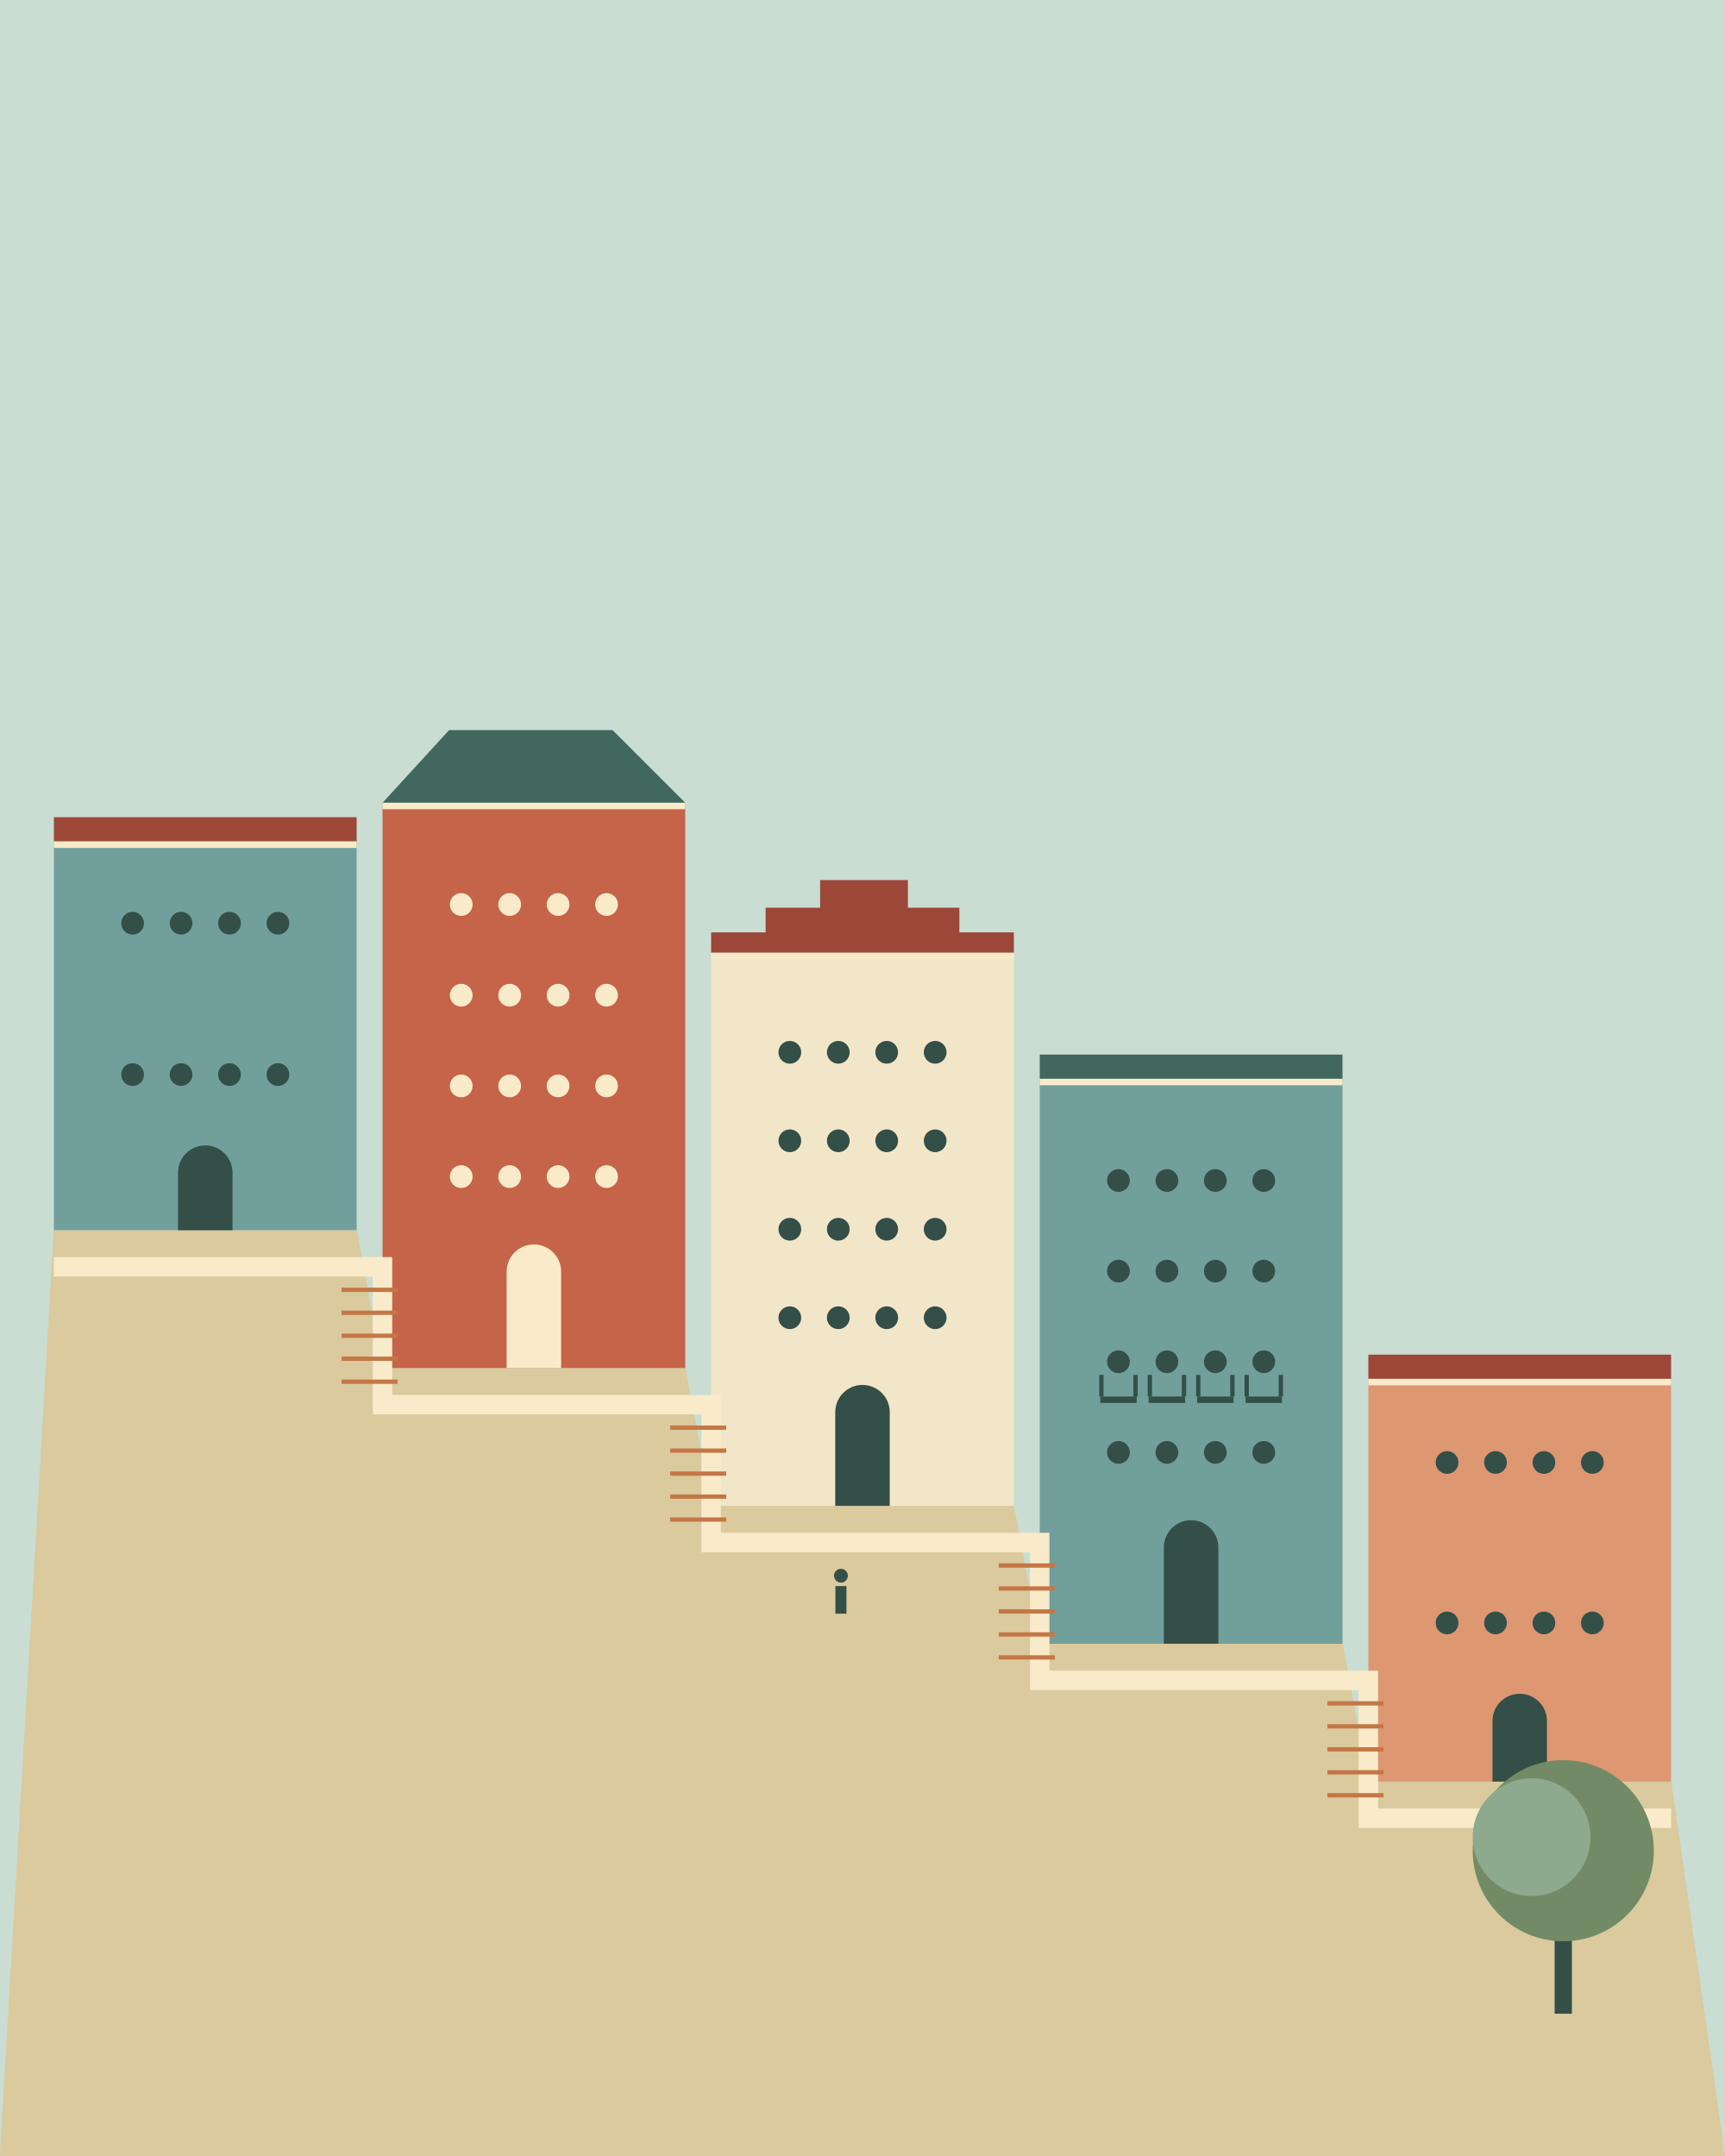
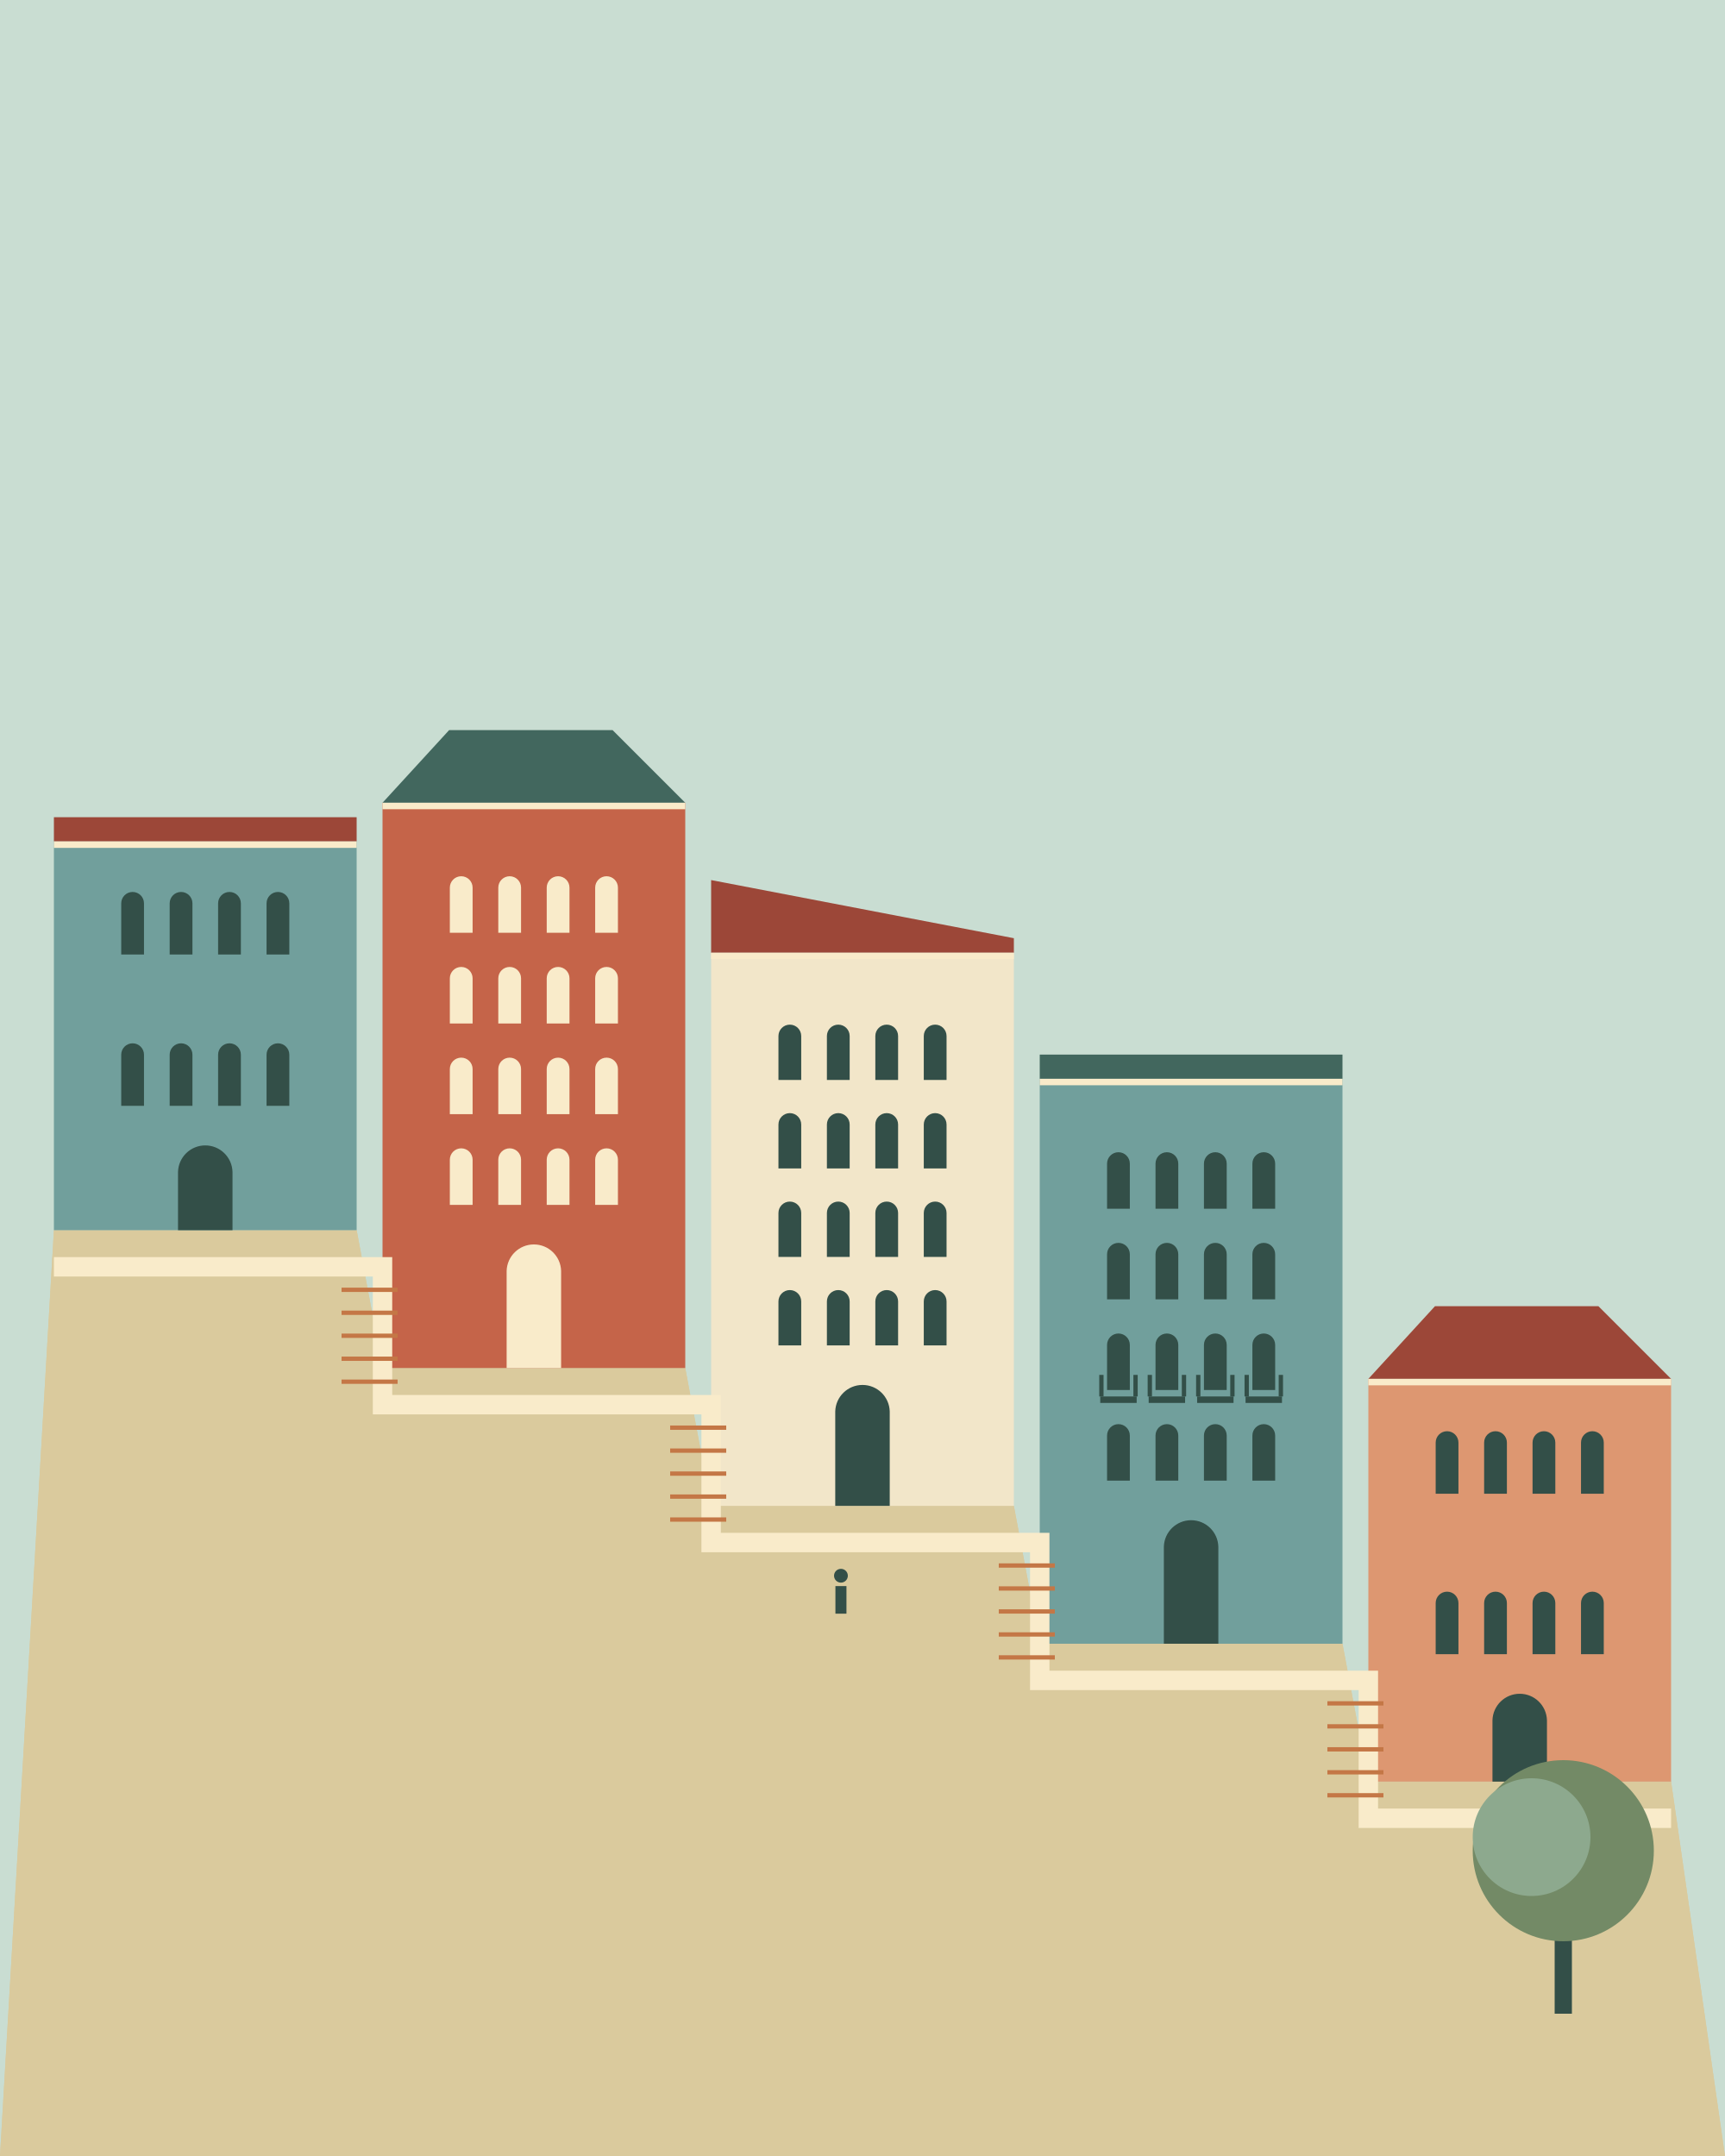
<svg xmlns="http://www.w3.org/2000/svg" width="800" height="1000" viewBox="0 0 800 1000" role="img" aria-label="坂道・hillside-008">
  <rect x="0" y="0" width="800" height="1000" fill="#c9ddd2" />
  <polygon points="25,570.58 165.4,570.58 177.4,634.52 317.8,634.52 329.8,698.46 470.2,698.46 482.2,762.4 622.6,762.4 634.6,826.35 775,826.35 800,1000 0,1000" fill="#daca9d" />
  <polygon points="25,570.58 165.4,570.58 177.4,634.52 317.8,634.52 329.8,698.46 470.2,698.46 482.2,762.4 622.6,762.4 634.6,826.35 775,826.35 800,1000 0,1000" fill="#daca9d" />
  <g data-building="b0-0">
    <rect x="25" y="390.27" width="140.4" height="180.31" fill="#719f9c" />
    <rect x="25" y="379.04" width="140.4" height="11.23" fill="#9c4738" />
    <rect x="25" y="390.27" width="140.4" height="3" fill="#f9ebca" />
-     <circle cx="61.5" cy="428.21" r="5.28" fill="#334f48" />
-     <circle cx="83.97" cy="428.21" r="5.28" fill="#334f48" />
-     <circle cx="106.43" cy="428.21" r="5.28" fill="#334f48" />
-     <circle cx="128.9" cy="428.21" r="5.28" fill="#334f48" />
-     <circle cx="61.5" cy="498.41" r="5.28" fill="#334f48" />
-     <circle cx="83.97" cy="498.41" r="5.28" fill="#334f48" />
-     <circle cx="106.43" cy="498.41" r="5.28" fill="#334f48" />
-     <circle cx="128.9" cy="498.41" r="5.28" fill="#334f48" />
+     <path d="M56.22 442.71V418.99a5.28 5.28 0 0 1 10.56 0V442.71Z" fill="#334f48" />
+     <path d="M78.69 442.71V418.99a5.28 5.28 0 0 1 10.56 0V442.71Z" fill="#334f48" />
+     <path d="M101.15 442.71V418.99a5.28 5.28 0 0 1 10.56 0V442.71Z" fill="#334f48" />
+     <path d="M123.62 442.71V418.99a5.28 5.28 0 0 1 10.56 0V442.71Z" fill="#334f48" />
+     <path d="M56.22 512.91V489.19a5.28 5.28 0 0 1 10.56 0V512.91Z" fill="#334f48" />
+     <path d="M78.69 512.91V489.19a5.28 5.28 0 0 1 10.56 0V512.91Z" fill="#334f48" />
+     <path d="M101.15 512.91V489.19a5.28 5.28 0 0 1 10.56 0V512.91Z" fill="#334f48" />
+     <path d="M123.62 512.91V489.19a5.28 5.28 0 0 1 10.56 0V512.91Z" fill="#334f48" />
    <path d="M82.56 570.58V543.55a12.64 12.64 0 0 1 25.27 0V570.58Z" fill="#334f48" />
  </g>
  <g data-building="b0-1">
    <rect x="177.4" y="372.34" width="140.4" height="262.18" fill="#c56449" />
    <polygon points="177.4,372.34 208.29,338.64 284.1,338.64 317.8,372.34" fill="#42675e" />
    <rect x="177.4" y="372.34" width="140.4" height="3" fill="#f9ebca" />
-     <circle cx="213.9" cy="419.53" r="5.28" fill="#f9ebca" />
-     <circle cx="236.37" cy="419.53" r="5.28" fill="#f9ebca" />
-     <circle cx="258.83" cy="419.53" r="5.28" fill="#f9ebca" />
-     <circle cx="281.3" cy="419.53" r="5.28" fill="#f9ebca" />
-     <circle cx="213.9" cy="461.6" r="5.28" fill="#f9ebca" />
-     <circle cx="236.37" cy="461.6" r="5.28" fill="#f9ebca" />
-     <circle cx="258.83" cy="461.6" r="5.28" fill="#f9ebca" />
-     <circle cx="281.3" cy="461.6" r="5.28" fill="#f9ebca" />
-     <circle cx="213.9" cy="503.67" r="5.28" fill="#f9ebca" />
-     <circle cx="236.37" cy="503.67" r="5.28" fill="#f9ebca" />
-     <circle cx="258.83" cy="503.67" r="5.28" fill="#f9ebca" />
-     <circle cx="281.3" cy="503.67" r="5.28" fill="#f9ebca" />
-     <circle cx="213.9" cy="545.73" r="5.28" fill="#f9ebca" />
-     <circle cx="236.37" cy="545.73" r="5.28" fill="#f9ebca" />
-     <circle cx="258.83" cy="545.73" r="5.28" fill="#f9ebca" />
-     <circle cx="281.3" cy="545.73" r="5.28" fill="#f9ebca" />
+     <path d="M208.62 432.64V411.7a5.28 5.28 0 0 1 10.56 0V432.64Z" fill="#f9ebca" />
+     <path d="M231.09 432.64V411.7a5.28 5.28 0 0 1 10.56 0V432.64Z" fill="#f9ebca" />
+     <path d="M253.55 432.64V411.7a5.28 5.28 0 0 1 10.56 0V432.64Z" fill="#f9ebca" />
+     <path d="M276.02 432.64V411.7a5.28 5.28 0 0 1 10.56 0V432.64Z" fill="#f9ebca" />
+     <path d="M208.62 474.71V453.77a5.28 5.28 0 0 1 10.56 0V474.71Z" fill="#f9ebca" />
+     <path d="M231.09 474.71V453.77a5.28 5.28 0 0 1 10.56 0V474.71Z" fill="#f9ebca" />
+     <path d="M253.55 474.71V453.77a5.28 5.28 0 0 1 10.56 0V474.71Z" fill="#f9ebca" />
+     <path d="M276.02 474.71V453.77a5.28 5.28 0 0 1 10.56 0V474.71Z" fill="#f9ebca" />
+     <path d="M208.62 516.77V495.84a5.28 5.28 0 0 1 10.56 0V516.77Z" fill="#f9ebca" />
+     <path d="M231.09 516.77V495.84a5.28 5.28 0 0 1 10.56 0V516.77Z" fill="#f9ebca" />
+     <path d="M253.55 516.77V495.84a5.28 5.28 0 0 1 10.56 0V516.77Z" fill="#f9ebca" />
+     <path d="M276.02 516.77V495.84a5.28 5.28 0 0 1 10.56 0V516.77Z" fill="#f9ebca" />
+     <path d="M208.62 558.84V537.9a5.28 5.28 0 0 1 10.56 0V558.84Z" fill="#f9ebca" />
+     <path d="M231.09 558.84V537.9a5.28 5.28 0 0 1 10.56 0V558.84Z" fill="#f9ebca" />
+     <path d="M253.55 558.84V537.9a5.28 5.28 0 0 1 10.56 0V558.84Z" fill="#f9ebca" />
+     <path d="M276.02 558.84V537.9a5.28 5.28 0 0 1 10.56 0V558.84Z" fill="#f9ebca" />
    <path d="M234.96 634.52V589.48a12.64 12.64 0 0 1 25.27 0V634.52Z" fill="#f9ebca" />
  </g>
  <g data-building="b0-2">
    <rect x="329.8" y="441.9" width="140.4" height="256.56" fill="#f2e6c9" />
-     <polygon points="329.8,441.9 329.8,432.46 355.07,432.46 355.07,421.01 380.34,421.01 380.34,408.2 421.06,408.2 421.06,421.01 444.93,421.01 444.93,432.46 470.2,432.46 470.2,441.9" fill="#9c4738" />
+     <polygon points="329.8,441.9 329.8,408.2 470.2,435.16 470.2,441.9" fill="#9c4738" />
    <rect x="329.8" y="441.9" width="140.4" height="3" fill="#f9ebca" />
-     <circle cx="366.3" cy="488.08" r="5.28" fill="#334f48" />
-     <circle cx="388.77" cy="488.08" r="5.28" fill="#334f48" />
-     <circle cx="411.23" cy="488.08" r="5.28" fill="#334f48" />
-     <circle cx="433.7" cy="488.08" r="5.28" fill="#334f48" />
-     <circle cx="366.3" cy="529.12" r="5.28" fill="#334f48" />
-     <circle cx="388.77" cy="529.12" r="5.28" fill="#334f48" />
-     <circle cx="411.23" cy="529.12" r="5.28" fill="#334f48" />
-     <circle cx="433.7" cy="529.12" r="5.28" fill="#334f48" />
-     <circle cx="366.3" cy="570.15" r="5.28" fill="#334f48" />
-     <circle cx="388.77" cy="570.15" r="5.28" fill="#334f48" />
-     <circle cx="411.23" cy="570.15" r="5.28" fill="#334f48" />
-     <circle cx="433.7" cy="570.15" r="5.28" fill="#334f48" />
-     <circle cx="366.3" cy="611.19" r="5.28" fill="#334f48" />
-     <circle cx="388.77" cy="611.19" r="5.28" fill="#334f48" />
-     <circle cx="411.23" cy="611.19" r="5.28" fill="#334f48" />
-     <circle cx="433.7" cy="611.19" r="5.28" fill="#334f48" />
+     <path d="M361.02 500.91V480.53a5.28 5.28 0 0 1 10.56 0V500.91Z" fill="#334f48" />
+     <path d="M383.49 500.91V480.53a5.28 5.28 0 0 1 10.56 0V500.91Z" fill="#334f48" />
+     <path d="M405.95 500.91V480.53a5.28 5.28 0 0 1 10.56 0V500.91Z" fill="#334f48" />
+     <path d="M428.42 500.91V480.53a5.28 5.28 0 0 1 10.56 0V500.91Z" fill="#334f48" />
+     <path d="M361.02 541.94V521.57a5.28 5.28 0 0 1 10.56 0V541.94Z" fill="#334f48" />
+     <path d="M383.49 541.94V521.57a5.28 5.28 0 0 1 10.56 0V541.94Z" fill="#334f48" />
+     <path d="M405.95 541.94V521.57a5.28 5.28 0 0 1 10.56 0V541.94Z" fill="#334f48" />
+     <path d="M428.42 541.94V521.57a5.28 5.28 0 0 1 10.56 0V541.94Z" fill="#334f48" />
+     <path d="M361.02 582.98V562.6a5.28 5.28 0 0 1 10.56 0V582.98Z" fill="#334f48" />
+     <path d="M383.49 582.98V562.6a5.28 5.28 0 0 1 10.56 0V582.98Z" fill="#334f48" />
+     <path d="M405.95 582.98V562.6a5.28 5.28 0 0 1 10.56 0V582.98Z" fill="#334f48" />
+     <path d="M428.42 582.98V562.6a5.28 5.28 0 0 1 10.56 0V582.98Z" fill="#334f48" />
+     <path d="M361.02 624.02V603.64a5.28 5.28 0 0 1 10.56 0V624.02Z" fill="#334f48" />
+     <path d="M383.49 624.02V603.64a5.28 5.28 0 0 1 10.56 0V624.02Z" fill="#334f48" />
+     <path d="M405.95 624.02V603.64a5.28 5.28 0 0 1 10.56 0V624.02Z" fill="#334f48" />
+     <path d="M428.42 624.02V603.64a5.28 5.28 0 0 1 10.56 0V624.02Z" fill="#334f48" />
    <path d="M387.36 698.46V654.65a12.64 12.64 0 0 1 25.27 0V698.46Z" fill="#334f48" />
  </g>
  <g data-building="b0-3">
    <rect x="482.2" y="500.37" width="140.4" height="262.03" fill="#719f9c" />
    <rect x="482.2" y="489.14" width="140.4" height="11.23" fill="#42675e" />
    <rect x="482.2" y="500.37" width="140.4" height="3" fill="#f9ebca" />
-     <circle cx="518.7" cy="547.54" r="5.28" fill="#334f48" />
-     <circle cx="541.17" cy="547.54" r="5.28" fill="#334f48" />
-     <circle cx="563.63" cy="547.54" r="5.28" fill="#334f48" />
-     <circle cx="586.1" cy="547.54" r="5.28" fill="#334f48" />
-     <circle cx="518.7" cy="589.57" r="5.28" fill="#334f48" />
-     <circle cx="541.17" cy="589.57" r="5.28" fill="#334f48" />
-     <circle cx="563.63" cy="589.57" r="5.28" fill="#334f48" />
-     <circle cx="586.1" cy="589.57" r="5.28" fill="#334f48" />
-     <circle cx="518.7" cy="631.61" r="5.28" fill="#334f48" />
+     <path d="M513.42 560.64V539.71a5.28 5.28 0 0 1 10.56 0V560.64Z" fill="#334f48" />
+     <path d="M535.89 560.64V539.71a5.28 5.28 0 0 1 10.56 0V560.64Z" fill="#334f48" />
+     <path d="M558.35 560.64V539.71a5.28 5.28 0 0 1 10.56 0V560.64Z" fill="#334f48" />
+     <path d="M580.82 560.64V539.71a5.28 5.28 0 0 1 10.56 0V560.64Z" fill="#334f48" />
+     <path d="M513.42 602.68V581.75a5.28 5.28 0 0 1 10.56 0V602.68Z" fill="#334f48" />
+     <path d="M535.89 602.68V581.75a5.28 5.28 0 0 1 10.56 0V602.68Z" fill="#334f48" />
+     <path d="M558.35 602.68V581.75a5.28 5.28 0 0 1 10.56 0V602.68Z" fill="#334f48" />
+     <path d="M580.82 602.68V581.75a5.28 5.28 0 0 1 10.56 0V602.68Z" fill="#334f48" />
+     <path d="M513.42 644.71V623.79a5.28 5.28 0 0 1 10.56 0V644.71Z" fill="#334f48" />
    <rect x="510.26" y="647.71" width="16.89" height="3" fill="#334f48" />
    <path d="M510.79 637.71v10m15.84 -10v10" fill="none" stroke="#334f48" stroke-width="2" />
-     <circle cx="541.17" cy="631.61" r="5.28" fill="#334f48" />
+     <path d="M535.89 644.71V623.79a5.28 5.28 0 0 1 10.56 0V644.71Z" fill="#334f48" />
    <rect x="532.72" y="647.71" width="16.89" height="3" fill="#334f48" />
    <path d="M533.25 637.71v10m15.84 -10v10" fill="none" stroke="#334f48" stroke-width="2" />
-     <circle cx="563.63" cy="631.61" r="5.28" fill="#334f48" />
+     <path d="M558.35 644.71V623.79a5.28 5.28 0 0 1 10.56 0V644.71Z" fill="#334f48" />
    <rect x="555.19" y="647.71" width="16.89" height="3" fill="#334f48" />
    <path d="M555.71 637.71v10m15.84 -10v10" fill="none" stroke="#334f48" stroke-width="2" />
-     <circle cx="586.1" cy="631.61" r="5.28" fill="#334f48" />
+     <path d="M580.82 644.71V623.79a5.28 5.28 0 0 1 10.56 0V644.71Z" fill="#334f48" />
    <rect x="577.65" y="647.71" width="16.89" height="3" fill="#334f48" />
    <path d="M578.18 637.71v10m15.84 -10v10" fill="none" stroke="#334f48" stroke-width="2" />
-     <circle cx="518.7" cy="673.65" r="5.28" fill="#334f48" />
-     <circle cx="541.17" cy="673.65" r="5.28" fill="#334f48" />
-     <circle cx="563.63" cy="673.65" r="5.28" fill="#334f48" />
-     <circle cx="586.1" cy="673.65" r="5.28" fill="#334f48" />
+     <path d="M513.42 686.75V665.83a5.28 5.28 0 0 1 10.56 0V686.75Z" fill="#334f48" />
+     <path d="M535.89 686.75V665.83a5.28 5.28 0 0 1 10.56 0V686.75Z" fill="#334f48" />
+     <path d="M558.35 686.75V665.83a5.28 5.28 0 0 1 10.56 0V686.75Z" fill="#334f48" />
+     <path d="M580.82 686.75V665.83a5.28 5.28 0 0 1 10.56 0V686.75Z" fill="#334f48" />
    <path d="M539.76 762.4V717.39a12.64 12.64 0 0 1 25.27 0V762.4Z" fill="#334f48" />
  </g>
  <g data-building="b0-4">
    <rect x="634.6" y="639.55" width="140.4" height="186.8" fill="#dd9771" />
-     <rect x="634.6" y="628.32" width="140.4" height="11.23" fill="#9c4738" />
+     <polygon points="634.6,639.55 665.49,605.85 741.3,605.85 775,639.55" fill="#9c4738" />
    <rect x="634.6" y="639.55" width="140.4" height="3" fill="#f9ebca" />
-     <circle cx="671.1" cy="678.33" r="5.28" fill="#334f48" />
-     <circle cx="693.57" cy="678.33" r="5.28" fill="#334f48" />
-     <circle cx="716.03" cy="678.33" r="5.28" fill="#334f48" />
-     <circle cx="738.5" cy="678.33" r="5.28" fill="#334f48" />
-     <circle cx="671.1" cy="752.75" r="5.28" fill="#334f48" />
-     <circle cx="693.57" cy="752.75" r="5.28" fill="#334f48" />
-     <circle cx="716.03" cy="752.75" r="5.28" fill="#334f48" />
-     <circle cx="738.5" cy="752.75" r="5.28" fill="#334f48" />
+     <path d="M665.82 692.83V669.11a5.28 5.28 0 0 1 10.56 0V692.83Z" fill="#334f48" />
+     <path d="M688.29 692.83V669.11a5.28 5.28 0 0 1 10.56 0V692.83Z" fill="#334f48" />
+     <path d="M710.75 692.83V669.11a5.28 5.28 0 0 1 10.56 0V692.83Z" fill="#334f48" />
+     <path d="M733.22 692.83V669.11a5.28 5.28 0 0 1 10.56 0V692.83Z" fill="#334f48" />
+     <path d="M665.82 767.25V743.53a5.28 5.28 0 0 1 10.56 0V767.25Z" fill="#334f48" />
+     <path d="M688.29 767.25V743.53a5.28 5.28 0 0 1 10.56 0V767.25Z" fill="#334f48" />
+     <path d="M710.75 767.25V743.53a5.28 5.28 0 0 1 10.56 0V767.25Z" fill="#334f48" />
+     <path d="M733.22 767.25V743.53a5.28 5.28 0 0 1 10.56 0V767.25Z" fill="#334f48" />
    <path d="M692.16 826.35V797.89a12.64 12.64 0 0 1 25.27 0V826.35Z" fill="#334f48" />
  </g>
  <path d="M25 587.58H165.4V587.58H177.4V651.52H317.8V651.52H329.8V715.46H470.2V715.46H482.2V779.4H622.6V779.4H634.6V843.35H775V843.35" fill="none" stroke="#f9ebca" stroke-width="9" />
  <path d="M158.4 598.24h26" fill="none" stroke="#c47746" stroke-width="2" />
  <path d="M158.4 608.89h26" fill="none" stroke="#c47746" stroke-width="2" />
  <path d="M158.4 619.55h26" fill="none" stroke="#c47746" stroke-width="2" />
  <path d="M158.4 630.21h26" fill="none" stroke="#c47746" stroke-width="2" />
  <path d="M158.4 640.86h26" fill="none" stroke="#c47746" stroke-width="2" />
  <path d="M310.8 662.18h26" fill="none" stroke="#c47746" stroke-width="2" />
  <path d="M310.8 672.83h26" fill="none" stroke="#c47746" stroke-width="2" />
  <path d="M310.8 683.49h26" fill="none" stroke="#c47746" stroke-width="2" />
  <path d="M310.8 694.15h26" fill="none" stroke="#c47746" stroke-width="2" />
  <path d="M310.8 704.8h26" fill="none" stroke="#c47746" stroke-width="2" />
  <path d="M463.2 726.12h26" fill="none" stroke="#c47746" stroke-width="2" />
  <path d="M463.2 736.77h26" fill="none" stroke="#c47746" stroke-width="2" />
  <path d="M463.2 747.43h26" fill="none" stroke="#c47746" stroke-width="2" />
  <path d="M463.2 758.09h26" fill="none" stroke="#c47746" stroke-width="2" />
  <path d="M463.2 768.74h26" fill="none" stroke="#c47746" stroke-width="2" />
  <path d="M615.6 790.06h26" fill="none" stroke="#c47746" stroke-width="2" />
  <path d="M615.6 800.72h26" fill="none" stroke="#c47746" stroke-width="2" />
  <path d="M615.6 811.38h26" fill="none" stroke="#c47746" stroke-width="2" />
  <path d="M615.6 822.03h26" fill="none" stroke="#c47746" stroke-width="2" />
  <path d="M615.6 832.69h26" fill="none" stroke="#c47746" stroke-width="2" />
  <rect x="721" y="883.6" width="8" height="50.4" fill="#334f48" />
  <circle cx="725" cy="858.4" r="42" fill="#738a66" />
  <circle cx="710.3" cy="852.1" r="27.3" fill="#8da98e" />
  <circle cx="390" cy="730.86" r="3.2" fill="#334f48" />
  <rect x="387.44" y="735.66" width="5.12" height="12.8" fill="#334f48" />
</svg>
